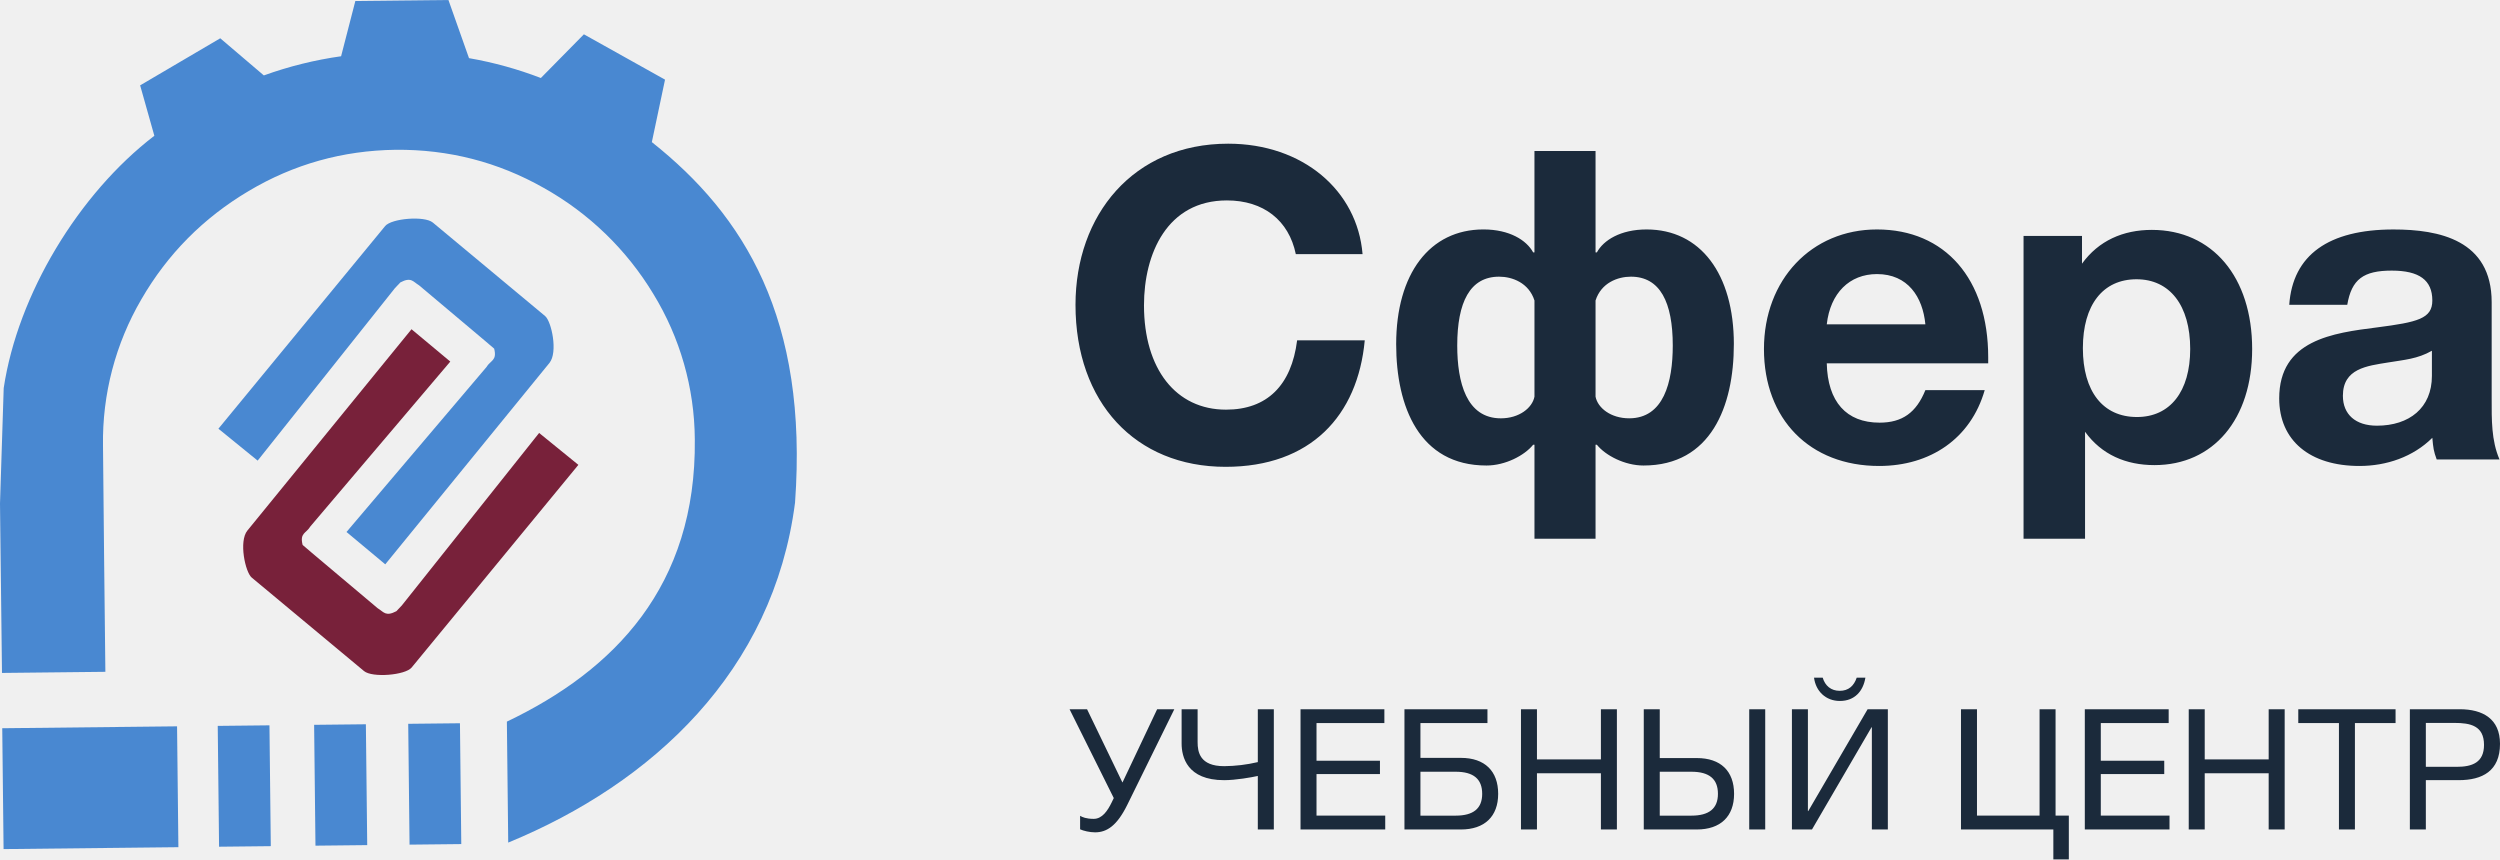
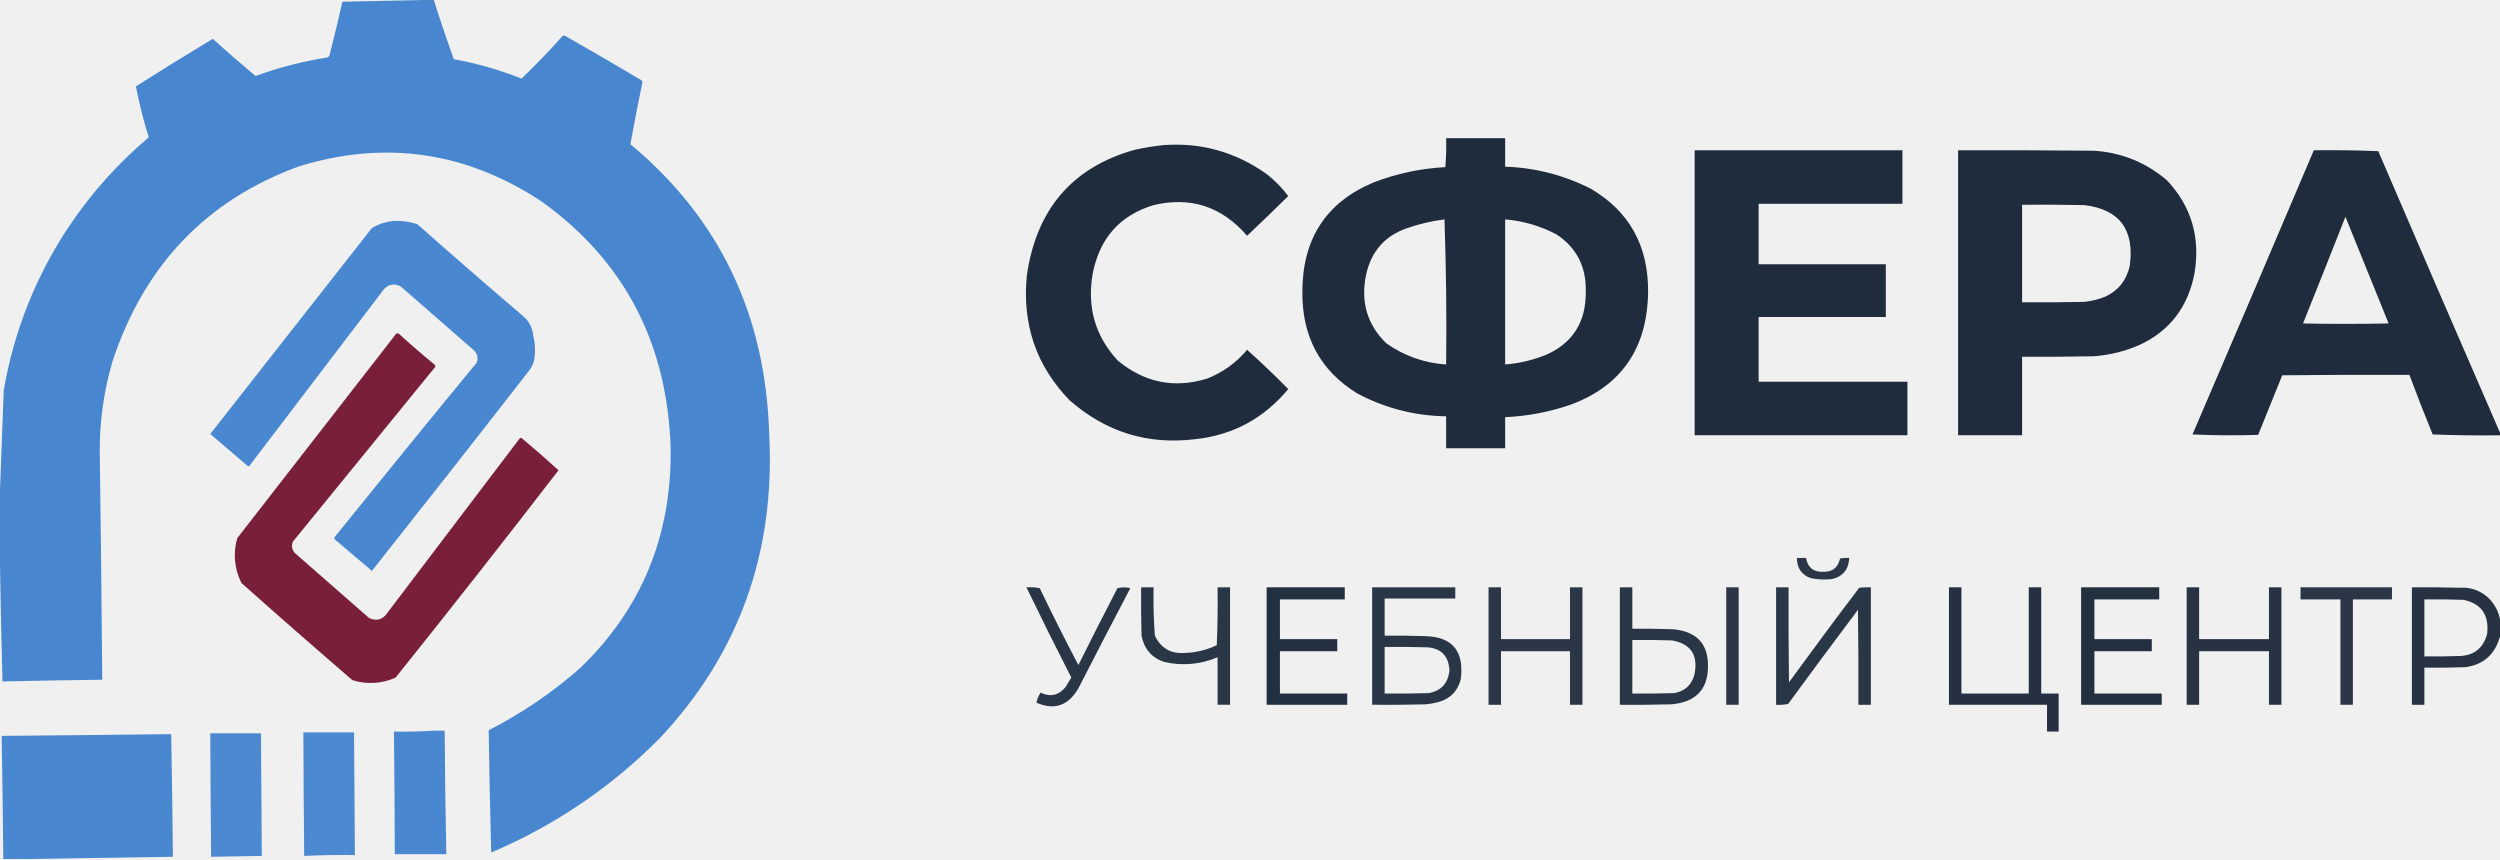
<svg xmlns="http://www.w3.org/2000/svg" width="160" height="55" viewBox="0 0 160 55" fill="none">
-   <g clip-path="url(#clip0_2451_8143)">
-     <path fill-rule="evenodd" clip-rule="evenodd" d="M27.697 14.24l7.188 5.985c.412.343.835 2.322.278 3.005L24.657 36.117l-2.481-2.07L31.127 23.5c.266-.45.698-.41.499-1.187l-.605-.517-4.198-3.533c-.39-.236-.505-.554-1.197-.19l-.35.367-8.786 11.04-2.512-2.042 10.671-12.97c.407-.494 2.52-.666 3.048-.227z" fill="#4988D1" />
-     <path fill-rule="evenodd" clip-rule="evenodd" d="M23.297 42.948l-7.188-5.984c-.412-.344-.835-2.322-.278-3.005l10.506-12.888 2.481 2.07-8.952 10.548c-.265.45-.697.41-.498 1.187l.605.517 4.198 3.534c.39.236.505.554 1.197.19l.349-.368 8.787-11.04 2.512 2.042-10.671 12.97c-.407.495-2.52.667-3.048.227z" fill="#78213A" />
-     <path d="M87.344 21.782h-4.328c-.363 2.884-1.926 4.436-4.551 4.436-3.211 0-5.25-2.606-5.25-6.681 0-3.3 1.48-6.71 5.306-6.71 2.345 0 3.964 1.276 4.411 3.438h4.272c-.335-4.075-3.825-7.069-8.6-7.069-6.087 0-9.772 4.575-9.772 10.313 0 6.238 3.825 10.368 9.605 10.368 5.445 0 8.46-3.271 8.907-8.095zm23.623.25c0-4.519-2.151-7.347-5.585-7.347-1.676 0-2.765.694-3.183 1.47h-.084V9.666h-3.91v6.487h-.083c-.419-.775-1.508-1.469-3.183-1.469-3.434 0-5.584 2.828-5.584 7.347 0 3.992 1.48 7.762 5.78 7.762 1.2 0 2.428-.637 2.987-1.33h.084v6.016h3.909v-6.016h.084c.558.693 1.787 1.33 2.987 1.33 4.3 0 5.78-3.77 5.78-7.762h.001zm-3.91.083c0 2.357-.586 4.657-2.792 4.657-1.173 0-2.01-.665-2.15-1.386v-6.154c.363-1.137 1.424-1.525 2.262-1.525 1.87 0 2.68 1.636 2.68 4.408zm-8.851 3.271c-.14.721-.978 1.387-2.15 1.387-2.206 0-2.793-2.301-2.793-4.658 0-2.772.81-4.408 2.681-4.408.838 0 1.899.388 2.262 1.525v6.154zm28.815-.416h-3.797c-.586 1.442-1.48 2.08-2.932 2.08-2.122 0-3.323-1.331-3.379-3.798h10.332v-.388c0-5.018-2.764-8.179-7.12-8.179-4.189 0-7.232 3.216-7.232 7.652 0 4.49 2.932 7.485 7.371 7.485 3.267 0 5.864-1.746 6.757-4.852zm-3.797-4.213h-6.311c.224-1.996 1.452-3.216 3.212-3.216 1.982 0 2.932 1.47 3.099 3.216zm10.024-5.656h-3.741V34.48h3.936v-6.848c1.061 1.47 2.625 2.135 4.44 2.135 3.77 0 6.255-2.939 6.255-7.43 0-4.602-2.541-7.624-6.422-7.624-1.843 0-3.407.694-4.468 2.162v-1.774zm3.49 2.772c2.123 0 3.435 1.664 3.435 4.464 0 2.717-1.285 4.352-3.407 4.352-2.178 0-3.462-1.635-3.462-4.407 0-2.773 1.284-4.409 3.434-4.409zm23.231 11.533c-.53-1.22-.502-2.578-.502-3.881v-6.182c0-3.992-3.379-4.657-6.283-4.657-4.16 0-6.45 1.635-6.673 4.823h3.713c.28-1.636 1.034-2.19 2.849-2.19 1.759 0 2.596.61 2.596 1.913 0 1.164-.949 1.386-3.518 1.719-2.848.36-6.282.804-6.282 4.546 0 2.69 1.954 4.325 5.137 4.325 1.732 0 3.435-.582 4.663-1.802.056.638.084.86.28 1.386h4.02zm-4.327-6.958v1.608c0 2.051-1.452 3.188-3.519 3.188-1.368 0-2.178-.721-2.178-1.913 0-1.746 1.536-1.913 2.904-2.134 1.006-.167 1.871-.222 2.793-.749zM71.281 51.077l-.13.27c-.262.54-.61 1.06-1.154 1.06-.48 0-.73-.11-.87-.195v.864c.216.097.609.194.957.194.762 0 1.404-.432 2.057-1.75l3.015-6.128h-1.099l-2.22 4.69-2.265-4.69h-1.12l2.83 5.685zm10.244 2.01v-7.695H80.5v3.383a9.783 9.783 0 01-2.155.26c-1.557 0-1.698-.909-1.698-1.536v-2.107h-1.024v2.194c0 .854.349 2.345 2.722 2.345.74 0 1.775-.184 2.155-.27v3.426h1.024zm7.075-7.695h-5.366v7.695h5.421V52.2h-4.398v-2.66h4.06v-.853h-4.06v-2.41H88.6v-.886zm2.308 3.112v-2.226h4.289v-.886h-5.312v7.695h3.614c1.513 0 2.384-.833 2.384-2.28 0-1.46-.86-2.303-2.384-2.303h-2.591zm3.952 2.302c0 .94-.567 1.395-1.698 1.395h-2.254v-2.81h2.254c1.142 0 1.698.465 1.698 1.415zm8.621-5.414h-1.023v3.21h-4.093v-3.21h-1.023v7.695h1.023v-3.6h4.093v3.6h1.023v-7.695zm8.469 0v7.695h1.024v-7.695h-1.024zm-.969 5.414c0-1.459-.859-2.29-2.384-2.29h-2.373v-3.124h-1.023v7.695h3.396c1.514 0 2.384-.833 2.384-2.28zm-1.033 0c0 .94-.567 1.395-1.699 1.395h-2.025v-2.81h2.025c1.143 0 1.699.465 1.699 1.415zm9.438-7.436h-.556c-.174.52-.522.843-1.088.843-.555 0-.937-.324-1.089-.843h-.555c.109.865.751 1.492 1.654 1.492.947 0 1.492-.627 1.634-1.492zm-4.703 9.717h1.284l3.81-6.54h.022v6.54h1.023v-7.695h-1.295l-3.799 6.517h-.022v-6.517h-1.023v7.695zM131.414 55h.991v-2.8h-.849v-6.808h-1.024V52.2h-4.005v-6.808h-1.024v7.695h5.911V55zm7.381-9.608h-5.367v7.695h5.421V52.2h-4.398v-2.658h4.061v-.854h-4.061v-2.41h4.344v-.886zm7.424 0h-1.024v3.21h-4.093v-3.21h-1.023v7.695h1.023v-3.6h4.093v3.6h1.024v-7.695zm7.097 0h-6.226v.886h2.602v6.809h1.023v-6.81h2.601v-.885zm.915 0v7.695h1.023V49.93h2.101c1.513 0 2.645-.584 2.645-2.324 0-1.6-1.099-2.215-2.58-2.215h-3.189zm1.023.875h1.829c1.012 0 1.894.173 1.894 1.405 0 1.135-.762 1.405-1.753 1.405h-1.97v-2.81z" fill="#1B2A3B" />
-     <path fill-rule="evenodd" clip-rule="evenodd" d="M32.44 46.183l.086 7.743c9.231-3.798 16.967-10.965 18.357-21.76.847-11.755-3.23-18.365-9.165-23.071l.844-3.998-5.193-2.901-2.754 2.796a24.644 24.644 0 00-4.599-1.271L28.7 0l-5.958.064L21.83 3.6a24.73 24.73 0 00-4.944 1.227l-2.79-2.377-5.127 3.013.909 3.225C5.02 12.414 1.137 18.85.237 24.838L0 32.234c.047 4.15.122 10.677.127 10.834l6.617-.072c-.016-.313-.148-14.146-.152-14.47a18.029 18.029 0 012.452-9.364c1.676-2.902 3.968-5.213 6.869-6.936 2.88-1.716 6.02-2.595 9.41-2.64 3.39-.03 6.549.781 9.466 2.434a19.05 19.05 0 017.021 6.785 18.042 18.042 0 012.658 9.309c.105 9.418-5.172 14.797-12.027 18.069zm-2.918 7.838l-.085-7.733-3.311.036.085 7.733 3.311-.036zm-6.02.066l-.086-7.734-3.312.036.086 7.734 3.311-.036zm-6.171.067l-.086-7.733-3.31.036.085 7.733 3.31-.036zm-5.914.066l-11.188.122-.085-7.735 11.188-.122.085 7.735z" fill="#4988D1" />
+   <g clip-path="url(#clip0_526_5484)">
+     <mask id="mask0_526_5484" style="mask-type:luminance" maskUnits="userSpaceOnUse" x="0" y="0" width="160" height="55">
+       <path d="M160 0H0v55h160V0z" fill="#fff" />
+     </mask>
+     <g mask="url(#mask0_526_5484)" fill-rule="evenodd" clip-rule="evenodd">
+       <path d="M26.968 0h.798a94.386 94.386 0 001.277 3.786c1.48.272 2.93.688 4.335 1.244a47.277 47.277 0 002.633-2.736l.106-.028c1.655.943 3.304 1.901 4.947 2.875l.053.11a157.19 157.19 0 00-.771 3.98c5.703 4.742 8.664 10.933 8.883 18.573.394 7.577-1.946 14.063-7.021 19.457a33.505 33.505 0 01-10.772 7.297c-.069-2.61-.122-5.218-.16-7.822a28.28 28.28 0 005.852-3.98c3.915-3.763 5.848-8.434 5.797-14.012-.198-6.744-2.947-12.023-8.244-15.837-4.84-3.199-10.017-3.954-15.532-2.266-5.918 2.152-9.899 6.307-11.942 12.464a20.248 20.248 0 00-.824 5.666c.068 4.91.12 9.821.16 14.731-2.13.026-4.258.063-6.383.111A616.76 616.76 0 010 36.151v-4.81c.085-2.109.165-4.228.24-6.356a27.037 27.037 0 014.255-10.613A27.394 27.394 0 019.52 8.789a31.279 31.279 0 01-.824-3.261 229.789 229.789 0 014.92-3.04c.9.812 1.813 1.604 2.74 2.376a24.181 24.181 0 014.6-1.188.244.244 0 00.133-.138c.292-1.139.567-2.281.825-3.427L26.968 0z" fill="#4887D0" />
+       <path opacity=".99" d="M92.553 8.844h3.777v1.824c1.901.06 3.769.541 5.478 1.41 2.463 1.441 3.687 3.643 3.671 6.605-.049 3.597-1.698 6.002-4.947 7.214a14.905 14.905 0 01-4.202.802v1.99h-3.777v-2.046a12.357 12.357 0 01-5.691-1.465c-2.363-1.455-3.533-3.62-3.511-6.495.002-3.386 1.509-5.717 4.521-6.992a14.877 14.877 0 014.628-.995c.052-.616.07-1.234.053-1.852zm-.106 5.196c.106 3.077.142 6.172.106 9.287a7.429 7.429 0 01-3.83-1.355c-1.213-1.183-1.647-2.63-1.303-4.339.313-1.507 1.174-2.511 2.58-3.012a11.83 11.83 0 012.447-.58zm3.883 0a8.56 8.56 0 013.297.968c1.285.853 1.905 2.079 1.862 3.675.016 1.912-.818 3.248-2.5 4.008-.85.35-1.747.564-2.66.636V14.04zM74.468 9.286c2.414-.174 4.612.443 6.596 1.852.52.402.985.877 1.383 1.41-.869.856-1.746 1.704-2.633 2.542-1.617-1.874-3.612-2.528-5.984-1.962-2.174.656-3.478 2.14-3.91 4.45-.35 2.128.19 3.961 1.622 5.5 1.696 1.406 3.593 1.793 5.692 1.16a6.296 6.296 0 002.58-1.851c.902.806 1.78 1.644 2.633 2.515-1.569 1.883-3.554 2.952-5.958 3.206-3.035.373-5.712-.456-8.032-2.488-2.135-2.196-3.048-4.859-2.74-7.987.609-4.238 2.904-6.919 6.89-8.043a17.66 17.66 0 011.86-.304zm33.99.332h13.297v3.427h-9.202v3.87h8.139v3.372h-8.139v4.145h9.522v3.427h-13.617V9.62zm16.861 0c2.89-.009 5.78 0 8.671.028 1.762.107 3.322.733 4.68 1.88 1.565 1.653 2.158 3.634 1.782 5.942-.41 2.176-1.589 3.715-3.537 4.615a8.993 8.993 0 01-2.925.719c-1.525.027-3.05.037-4.575.027v5.03h-4.096V9.62zm4.096 3.483c1.33-.01 2.66 0 3.989.027 2.25.273 3.216 1.572 2.899 3.897-.212.922-.735 1.576-1.569 1.963a5.03 5.03 0 01-1.33.331c-1.329.028-2.659.037-3.989.028V13.1zM160 27.694v.165c-1.437.019-2.873 0-4.308-.055a124.612 124.612 0 01-1.49-3.814c-2.712-.01-5.425 0-8.138.028l-1.543 3.814a53.288 53.288 0 01-4.202-.028 3907.733 3907.733 0 007.766-18.186 76.51 76.51 0 014.123.056A4092.83 4092.83 0 00160 27.694zm-9.893-13.82c.926 2.27 1.847 4.545 2.766 6.827-1.827.037-3.653.037-5.479 0 .912-2.273 1.816-4.548 2.713-6.827z" fill="#1D2A3B" />
+       <path opacity=".99" d="M25.106 14.15c.539-.04 1.08.026 1.596.194a525.046 525.046 0 006.808 5.915c.347.296.567.723.612 1.188.136.542.155 1.108.053 1.658a1.99 1.99 0 01-.266.553c-3.35 4.312-6.72 8.605-10.106 12.88l-2.314-1.963a.143.143 0 01-.079-.08.153.153 0 010-.113c3.012-3.738 6.043-7.46 9.095-11.166.118-.312.056-.58-.186-.802l-4.681-4.09c-.489-.23-.888-.11-1.197.36L15.957 29.82a.065.065 0 01-.106 0l-2.394-2.045 10.346-13.183c.4-.24.844-.39 1.303-.442z" fill="#4887D0" />
+       <path d="M25.372 21.337a.258.258 0 01.16.027c.729.666 1.473 1.31 2.234 1.935a.141.141 0 01.078.08.154.154 0 01.002.114L18.75 34.658a.66.66 0 00.133.747l4.734 4.145c.488.23.887.11 1.197-.359l8.43-11.11a.108.108 0 01.074-.052.103.103 0 01.086.024 64.815 64.815 0 012.34 2.045A914.047 914.047 0 0125.32 43.365a3.85 3.85 0 01-2.766.165 568.65 568.65 0 01-7.101-6.218 3.904 3.904 0 01-.266-2.874l10.186-13.101z" fill="#791F39" />
+       <path opacity=".93" d="M115 35.708h.585c.112.617.475.912 1.091.885.595.025.959-.26 1.09-.857.194-.027.39-.037.585-.028-.036.745-.408 1.197-1.117 1.355a4.43 4.43 0 01-1.33-.056c-.598-.207-.899-.64-.904-1.299z" fill="#1D2A3B" />
+       <path opacity=".94" d="M65.691 37.588c.285-.018.571 0 .852.055a155.395 155.395 0 002.473 4.92c.82-1.65 1.653-3.29 2.5-4.92.27-.072.554-.072.824 0a684.602 684.602 0 00-3.324 6.412c-.652 1.117-1.547 1.42-2.686.912.05-.227.14-.442.266-.636.636.299 1.177.17 1.622-.386a8.87 8.87 0 01.346-.58 290.364 290.364 0 01-2.873-5.777zm7.341 0h.798a31.652 31.652 0 00.08 3.095c.385.796 1.014 1.164 1.888 1.106a5.053 5.053 0 002.074-.498 64.59 64.59 0 00.053-3.703h.798v7.517h-.798v-3.04a5.526 5.526 0 01-3.404.304c-.806-.265-1.293-.827-1.463-1.686a91.245 91.245 0 01-.026-3.095z" fill="#1D2A3B" />
+       <path opacity=".97" d="M81.064 37.588h5v.774h-4.149v2.542h3.67v.774h-3.67v2.709h4.308v.718h-5.159v-7.517z" fill="#1D2A3B" />
+       <path opacity=".94" d="M87.82 37.588h5.319v.718h-4.522v2.377c.851-.009 1.702 0 2.553.028 1.789.034 2.56.964 2.314 2.791-.202.727-.655 1.197-1.356 1.41a4.81 4.81 0 01-.904.166c-1.135.027-2.27.037-3.405.027v-7.517zm.797 3.814c.922-.01 1.844 0 2.766.028.865.078 1.326.567 1.383 1.464-.086.836-.53 1.325-1.33 1.465a71.59 71.59 0 01-2.819.028v-2.985z" fill="#1D2A3B" />
+       <path opacity=".93" d="M95.266 37.588h.798v3.316h4.415v-3.316h.798v7.517h-.798v-3.427h-4.415v3.428h-.798v-7.518z" fill="#1D2A3B" />
+       <path opacity=".94" d="M103.67 37.588h.798v2.653c.851-.01 1.702 0 2.553.028 1.703.134 2.456 1.083 2.261 2.846-.109.846-.544 1.427-1.303 1.742a3.996 3.996 0 01-1.011.22 98.25 98.25 0 01-3.298.029v-7.518zm.798 3.372c.851-.01 1.702 0 2.553.027 1.222.226 1.692.972 1.41 2.24-.206.655-.64 1.033-1.303 1.132-.887.028-1.773.037-2.66.028V40.96z" fill="#1D2A3B" />
+       <path opacity=".93" d="M110.479 37.588h.797v7.517h-.797v-7.517z" fill="#1D2A3B" />
+       <path opacity=".94" d="M113.67 37.588h.798c-.009 2.027 0 4.054.027 6.08a368.642 368.642 0 014.495-6.052 5 5 0 01.744-.028v7.518h-.798c.009-2.027.001-4.054-.026-6.08a565.686 565.686 0 00-4.468 6.024 2.839 2.839 0 01-.772.056v-7.518z" fill="#1D2A3B" />
+       <path opacity=".96" d="M124.734 37.588h.798v6.799h4.308v-6.8h.798v6.8h1.117v2.432h-.745v-1.714h-6.276v-7.517z" fill="#1D2A3B" />
+       <path opacity=".97" d="M133.191 37.588h5v.774h-4.149v2.542h3.671v.774h-3.671v2.709h4.309v.718h-5.16v-7.517z" fill="#1D2A3B" />
+       <path opacity=".95" d="M139.947 37.588h.798v3.316h4.468v-3.316h.798v7.517h-.798v-3.427h-4.468v3.428h-.798v-7.518z" fill="#1D2A3B" />
+       <path opacity=".93" d="M147.234 37.588h5.851v.774h-2.5v6.743h-.798v-6.743h-2.553v-.774z" fill="#1D2A3B" />
+       <path opacity=".95" d="M160 39.633v1.106c-.325 1.157-1.07 1.81-2.234 1.962-.869.028-1.737.037-2.606.028v2.377h-.798v-7.518c1.028-.01 2.057 0 3.085.028a2.36 2.36 0 011.643.507c.47.372.794.909.91 1.51zm-4.84-1.271c.833-.01 1.667 0 2.5.027 1.148.24 1.653.968 1.516 2.184-.246.898-.822 1.367-1.729 1.41-.762.027-1.525.036-2.287.027v-3.648z" fill="#1D2A3B" />
+       <path opacity=".99" d="M27.766 46.764h.692c.017 2.636.053 5.271.106 7.904h-3.298a824.847 824.847 0 00-.053-7.85c.86.02 1.711 0 2.553-.054z" fill="#4887D0" />
+       <path opacity=".98" d="M19.415 46.874h3.245l.053 7.85a53.503 53.503 0 00-3.245.055 1277.4 1277.4 0 01-.053-7.905zm-5.958.056h3.245l.053 7.849c-1.082.013-2.163.031-3.245.055-.024-2.635-.042-5.27-.053-7.904z" fill="#4887D0" />
+       <path opacity=".99" d="M.532 55h-.32a917.96 917.96 0 00-.106-7.905c3.617-.03 7.234-.067 10.851-.11.05 2.616.085 5.233.107 7.85-3.52.048-7.03.103-10.532.165z" fill="#4887D0" />
+     </g>
  </g>
  <defs>
-     <clipPath id="clip0_2451_8143">
+     <clipPath id="clip0_526_5484">
      <path fill="#fff" d="M0 0h160v55H0z" />
    </clipPath>
  </defs>
</svg>
